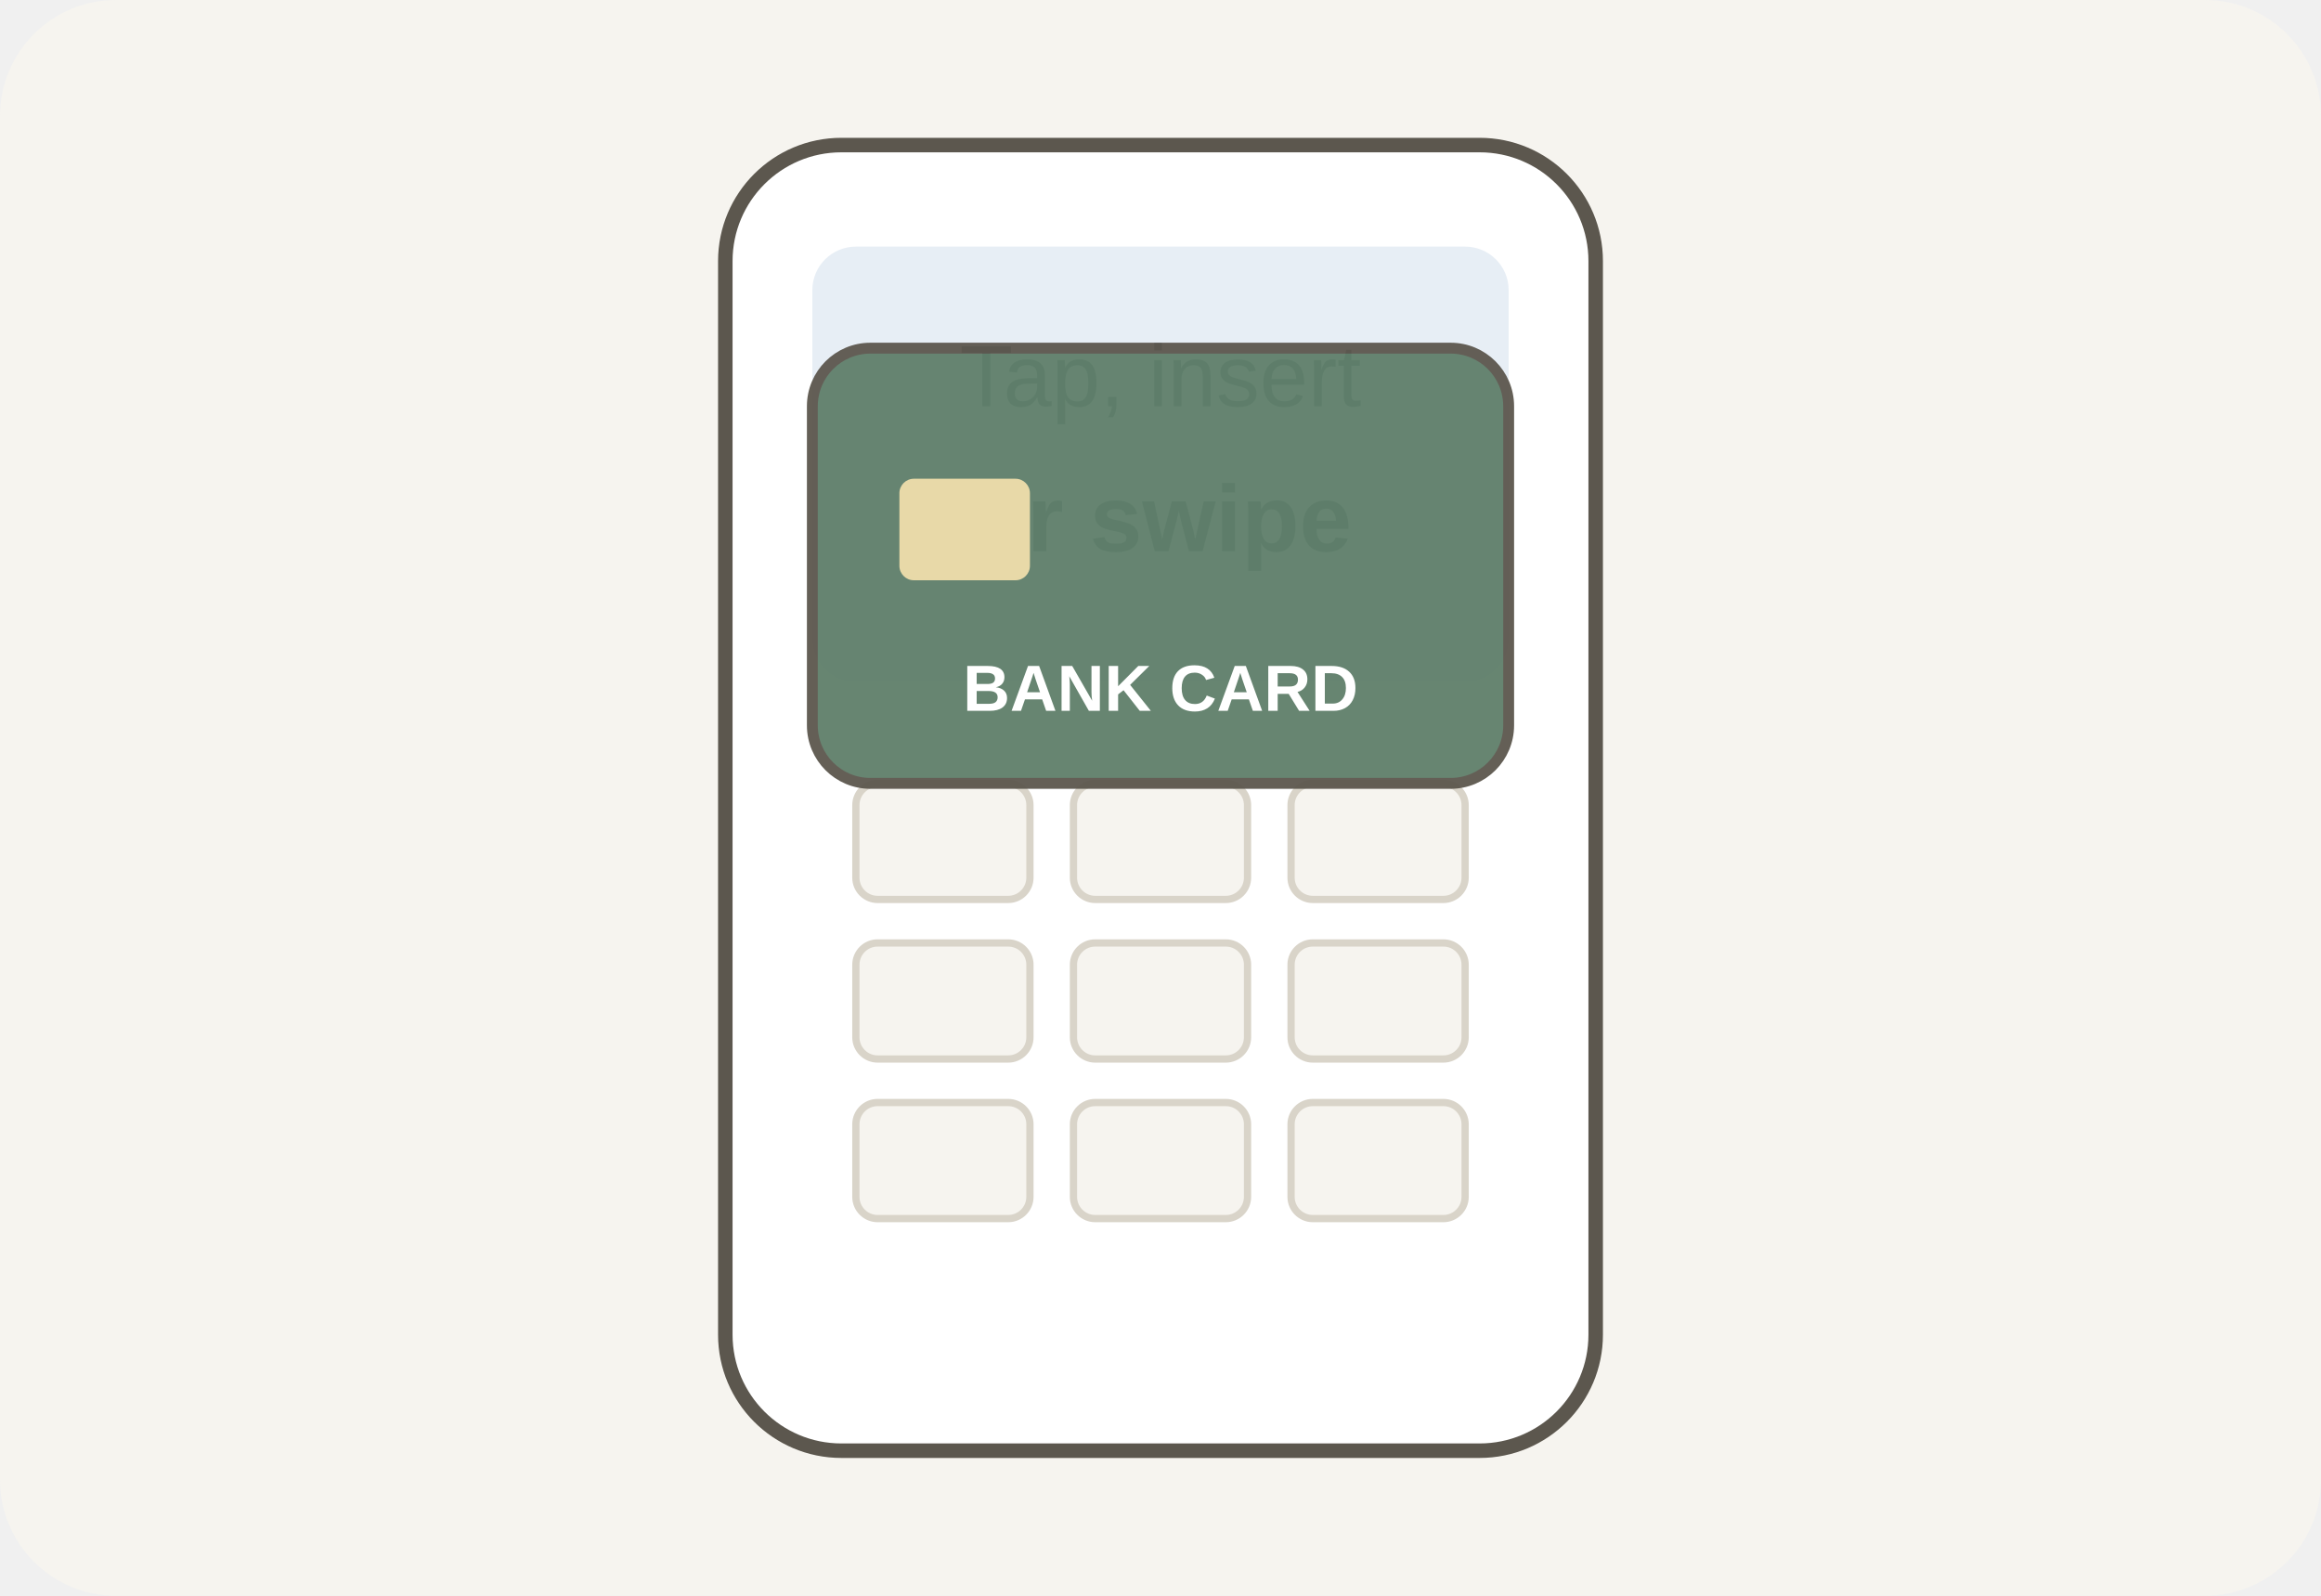
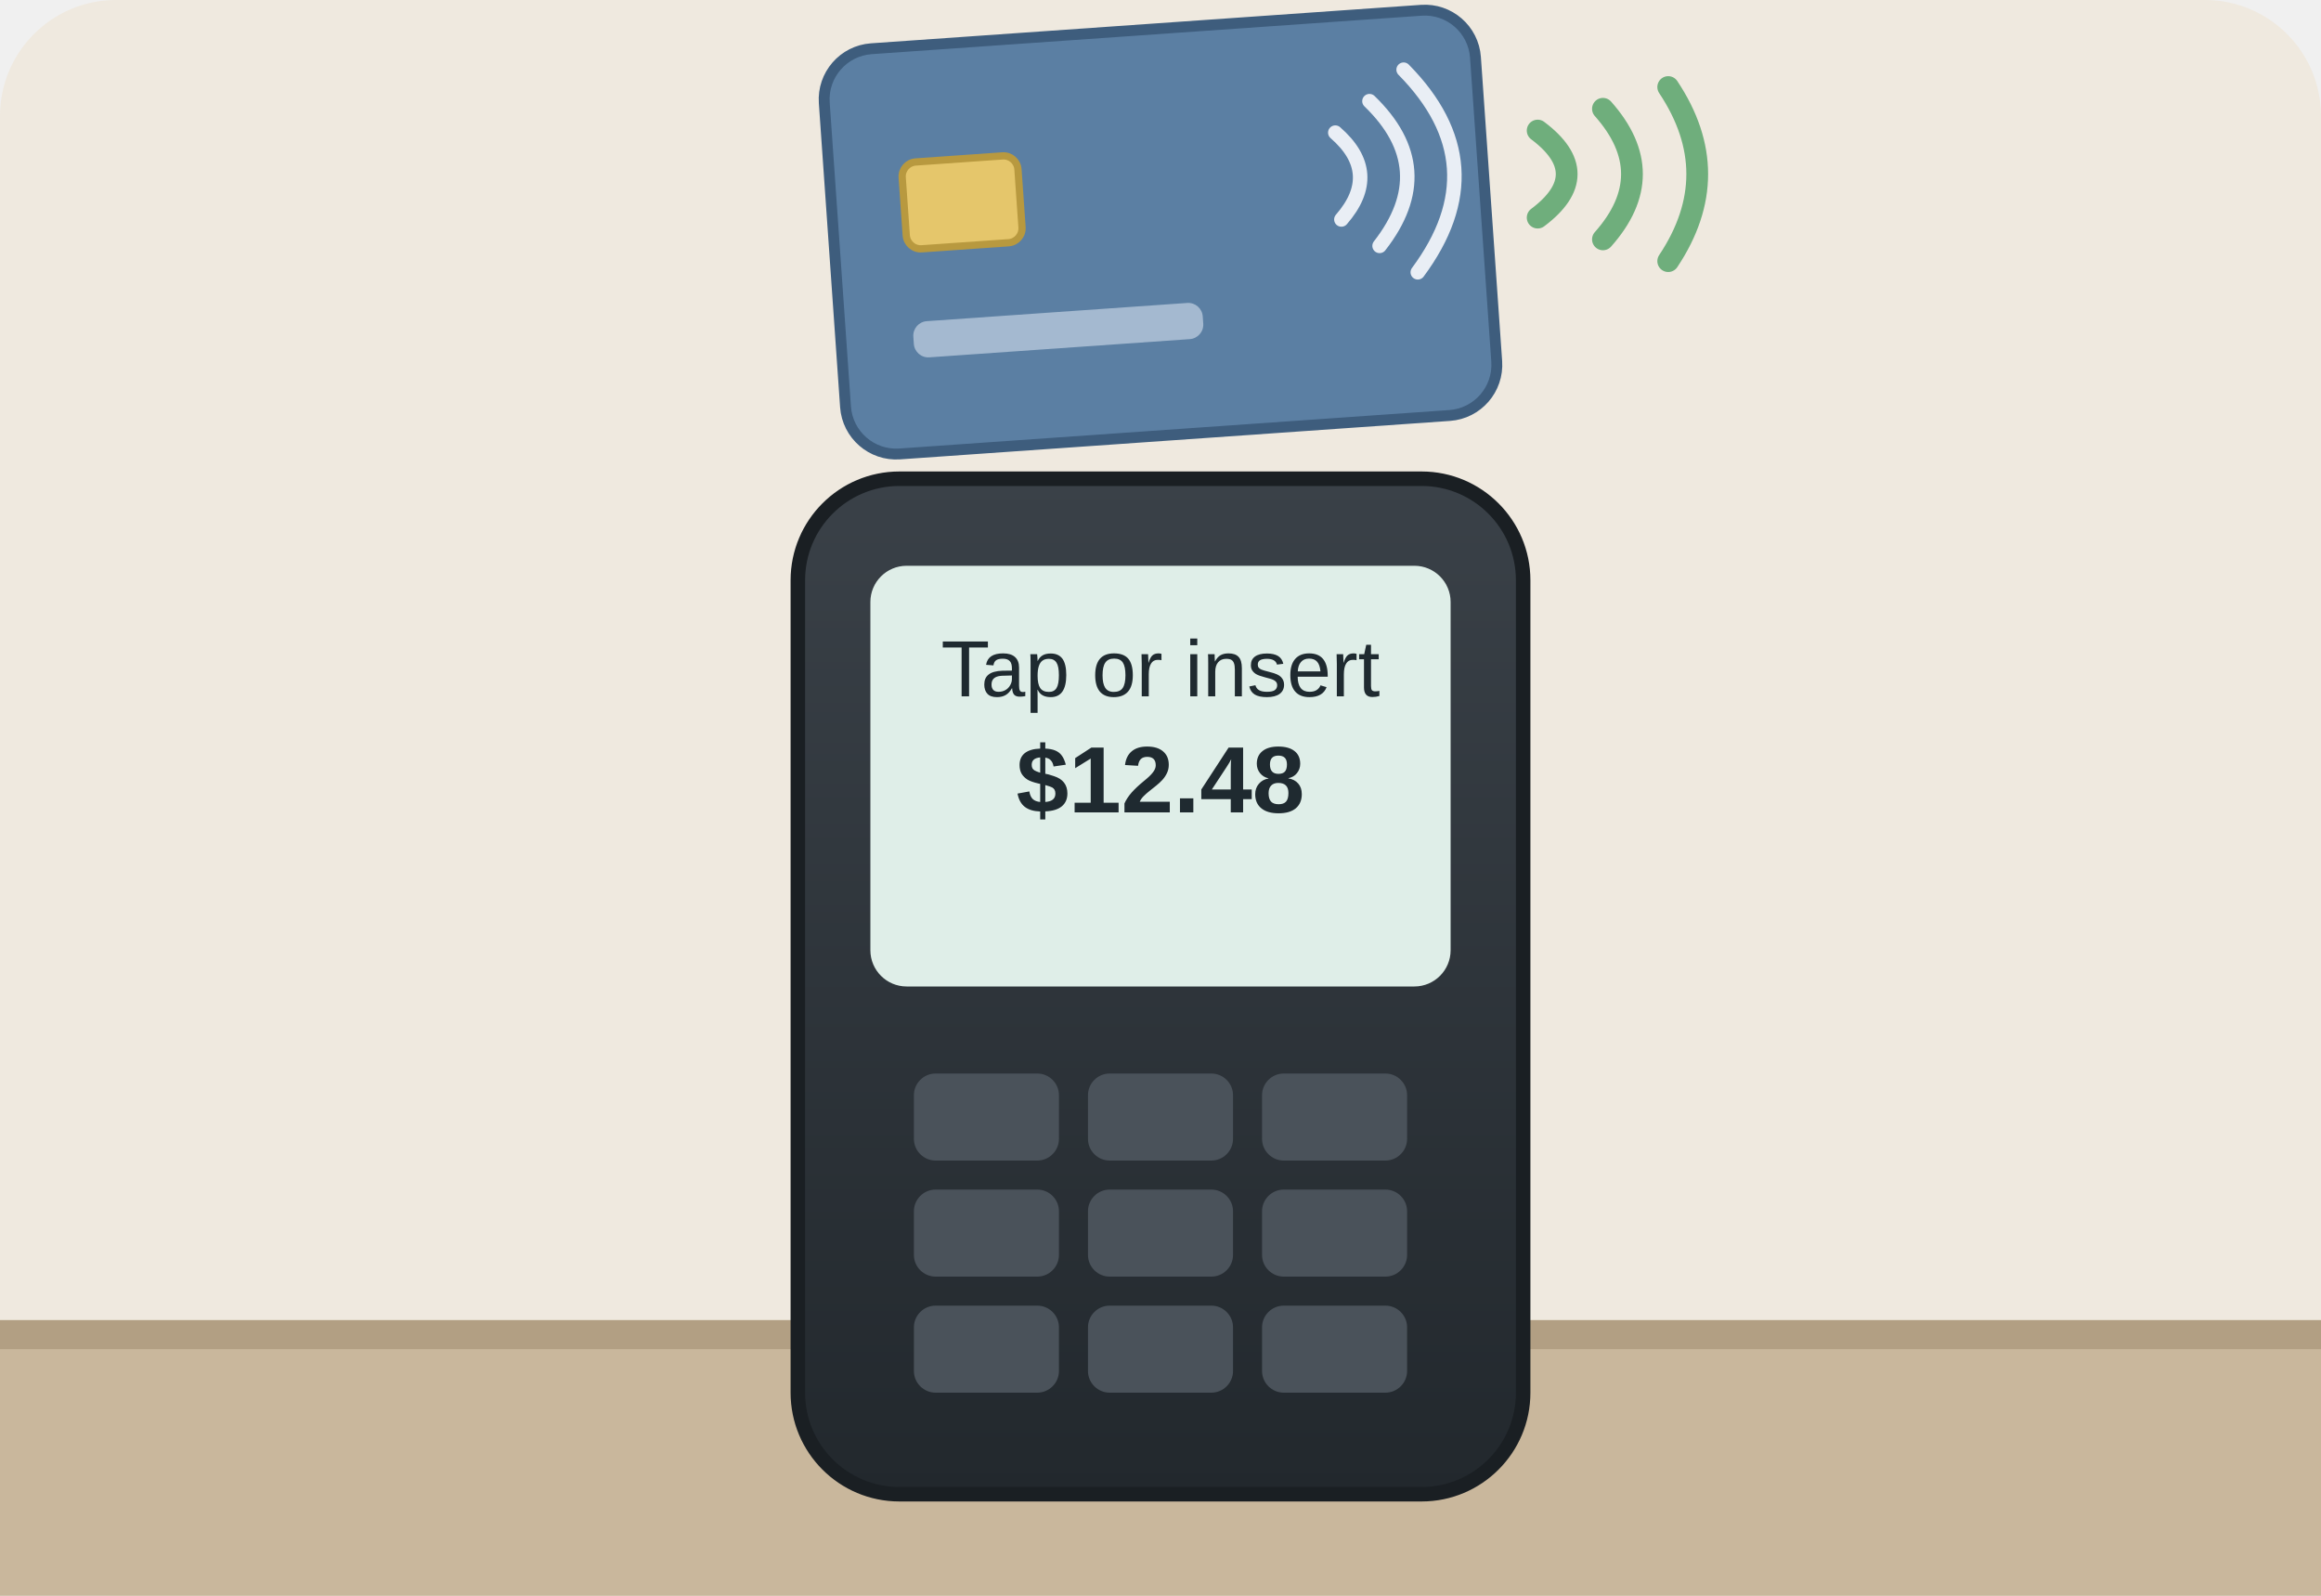
- <svg xmlns="http://www.w3.org/2000/svg" viewBox="0 0 320 220" role="img">
-   <rect width="320" height="220" rx="16" fill="#f6f4ef" />
-   <rect x="100" y="20" width="120" height="180" rx="16" fill="#fff" stroke="#5c574e" stroke-width="2" />
-   <rect x="112" y="34" width="96" height="60" rx="6" fill="#e7eef5" />
-   <text x="160" y="56" font-family="system-ui,Segoe UI,Arial,sans-serif" font-size="12" font-weight="400" fill="#3d5a73" text-anchor="middle">Tap, insert</text>
-   <text x="160" y="76" font-family="system-ui,Segoe UI,Arial,sans-serif" font-size="13" font-weight="600" fill="#3d5a73" text-anchor="middle">or swipe</text>
-   <rect x="118" y="108" width="24" height="16" rx="3" fill="#f6f4ef" stroke="#d9d4c9" />
-   <rect x="148" y="108" width="24" height="16" rx="3" fill="#f6f4ef" stroke="#d9d4c9" />
-   <rect x="178" y="108" width="24" height="16" rx="3" fill="#f6f4ef" stroke="#d9d4c9" />
-   <rect x="118" y="130" width="24" height="16" rx="3" fill="#f6f4ef" stroke="#d9d4c9" />
-   <rect x="148" y="130" width="24" height="16" rx="3" fill="#f6f4ef" stroke="#d9d4c9" />
-   <rect x="178" y="130" width="24" height="16" rx="3" fill="#f6f4ef" stroke="#d9d4c9" />
-   <rect x="118" y="152" width="24" height="16" rx="3" fill="#f6f4ef" stroke="#d9d4c9" />
-   <rect x="148" y="152" width="24" height="16" rx="3" fill="#f6f4ef" stroke="#d9d4c9" />
-   <rect x="178" y="152" width="24" height="16" rx="3" fill="#f6f4ef" stroke="#d9d4c9" />
-   <rect x="112" y="48" width="96" height="60" rx="8" fill="#5f7f6a" stroke="#5c574e" stroke-width="1.5" opacity="0.95" />
-   <rect x="124" y="66" width="18" height="14" rx="2" fill="#e8d9a8" />
-   <text x="160" y="98" font-family="system-ui,Segoe UI,Arial,sans-serif" font-size="9" font-weight="600" fill="#fff" text-anchor="middle">BANK CARD</text>
+ <svg xmlns="http://www.w3.org/2000/svg" viewBox="0 0 320 220" role="img" aria-label="A card held flat on a card reader">
+   <defs>
+     <linearGradient id="metal" x1="0" y1="0" x2="0" y2="1">
+       <stop offset="0" stop-color="#f4f5f6" />
+       <stop offset="1" stop-color="#d6dade" />
+     </linearGradient>
+     <linearGradient id="cavity" x1="0" y1="0" x2="0" y2="1">
+       <stop offset="0" stop-color="#ece6d8" />
+       <stop offset="1" stop-color="#cfc6b3" />
+     </linearGradient>
+     <linearGradient id="door" x1="0" y1="0" x2="1" y2="0">
+       <stop offset="0" stop-color="#cfd3d7" />
+       <stop offset="1" stop-color="#eef0f2" />
+     </linearGradient>
+     <linearGradient id="skin" x1="0" y1="0" x2="1" y2="1">
+       <stop offset="0" stop-color="#e6b896" />
+       <stop offset="1" stop-color="#c98f6b" />
+     </linearGradient>
+     <linearGradient id="mitt" x1="0" y1="0" x2="1" y2="1">
+       <stop offset="0" stop-color="#7a9cc6" />
+       <stop offset="1" stop-color="#4f73a1" />
+     </linearGradient>
+     <linearGradient id="screen" x1="0" y1="0" x2="0" y2="1">
+       <stop offset="0" stop-color="#ffffff" />
+       <stop offset="1" stop-color="#eef2f5" />
+     </linearGradient>
+     <linearGradient id="dark" x1="0" y1="0" x2="0" y2="1">
+       <stop offset="0" stop-color="#3a4148" />
+       <stop offset="1" stop-color="#22282d" />
+     </linearGradient>
+     <linearGradient id="box" x1="0" y1="0" x2="1" y2="1">
+       <stop offset="0" stop-color="#3f7fa6" />
+       <stop offset="1" stop-color="#2d5f80" />
+     </linearGradient>
+     <radialGradient id="food" cx="0.5" cy="0.4" r="0.6">
+       <stop offset="0" stop-color="#e9a45a" />
+       <stop offset="1" stop-color="#b8692c" />
+     </radialGradient>
+     <pattern id="mesh" width="5" height="5" patternUnits="userSpaceOnUse">
+       <circle cx="2.5" cy="2.5" r="1" fill="#3b3f44" />
+     </pattern>
+   </defs>
+   <rect width="320" height="220" rx="16" fill="#efe9df" />
+   <rect x="0" y="182" width="320" height="38" fill="#c9b79c" />
+   <rect x="0" y="182" width="320" height="4" fill="#b29f83" />
+   <rect x="110" y="66" width="100" height="140" rx="14" fill="url(#dark)" stroke="#1a1f23" stroke-width="2" />
+   <rect x="120" y="78" width="80" height="58" rx="5" fill="#dfeee8" />
+   <text x="160" y="96" text-anchor="middle" font-family="Arial,Helvetica,sans-serif" font-size="11" font-weight="400" fill="#1f2a30">Tap or insert</text>
+   <text x="160" y="112" text-anchor="middle" font-family="Arial,Helvetica,sans-serif" font-size="13" font-weight="700" fill="#1f2a30">$12.48</text>
+   <rect x="126" y="148" width="20" height="12" rx="3" fill="#4a525a" />
+   <rect x="150" y="148" width="20" height="12" rx="3" fill="#4a525a" />
+   <rect x="174" y="148" width="20" height="12" rx="3" fill="#4a525a" />
+   <rect x="126" y="164" width="20" height="12" rx="3" fill="#4a525a" />
+   <rect x="150" y="164" width="20" height="12" rx="3" fill="#4a525a" />
+   <rect x="174" y="164" width="20" height="12" rx="3" fill="#4a525a" />
+   <rect x="126" y="180" width="20" height="12" rx="3" fill="#4a525a" />
+   <rect x="150" y="180" width="20" height="12" rx="3" fill="#4a525a" />
+   <rect x="174" y="180" width="20" height="12" rx="3" fill="#4a525a" />
+   <g transform="rotate(-4 160 32)">
+     <rect x="115" y="4" width="90" height="56" rx="7" fill="#5b7fa3" stroke="#3e5d7d" stroke-width="1.5" />
+     <rect x="125" y="20" width="16" height="12" rx="2" fill="#e5c66b" stroke="#b8993f" />
+     <path d="M185 20 q6 6 0 12 M190 16 q9 10 0 20 M195 12 q12 14 0 28" fill="none" stroke="#e9eef5" stroke-width="2" stroke-linecap="round" />
+     <rect x="125" y="42" width="40" height="5" rx="2" fill="#c3d2e2" opacity="0.7" />
+   </g>
+   <path d="M212 18 q8 6 0 12" fill="none" stroke="#6fae7c" stroke-width="3" stroke-linecap="round" />
+   <path d="M221 15 q8 9 0 18" fill="none" stroke="#6fae7c" stroke-width="3" stroke-linecap="round" />
+   <path d="M230 12 q8 12 0 24" fill="none" stroke="#6fae7c" stroke-width="3" stroke-linecap="round" />
</svg>
